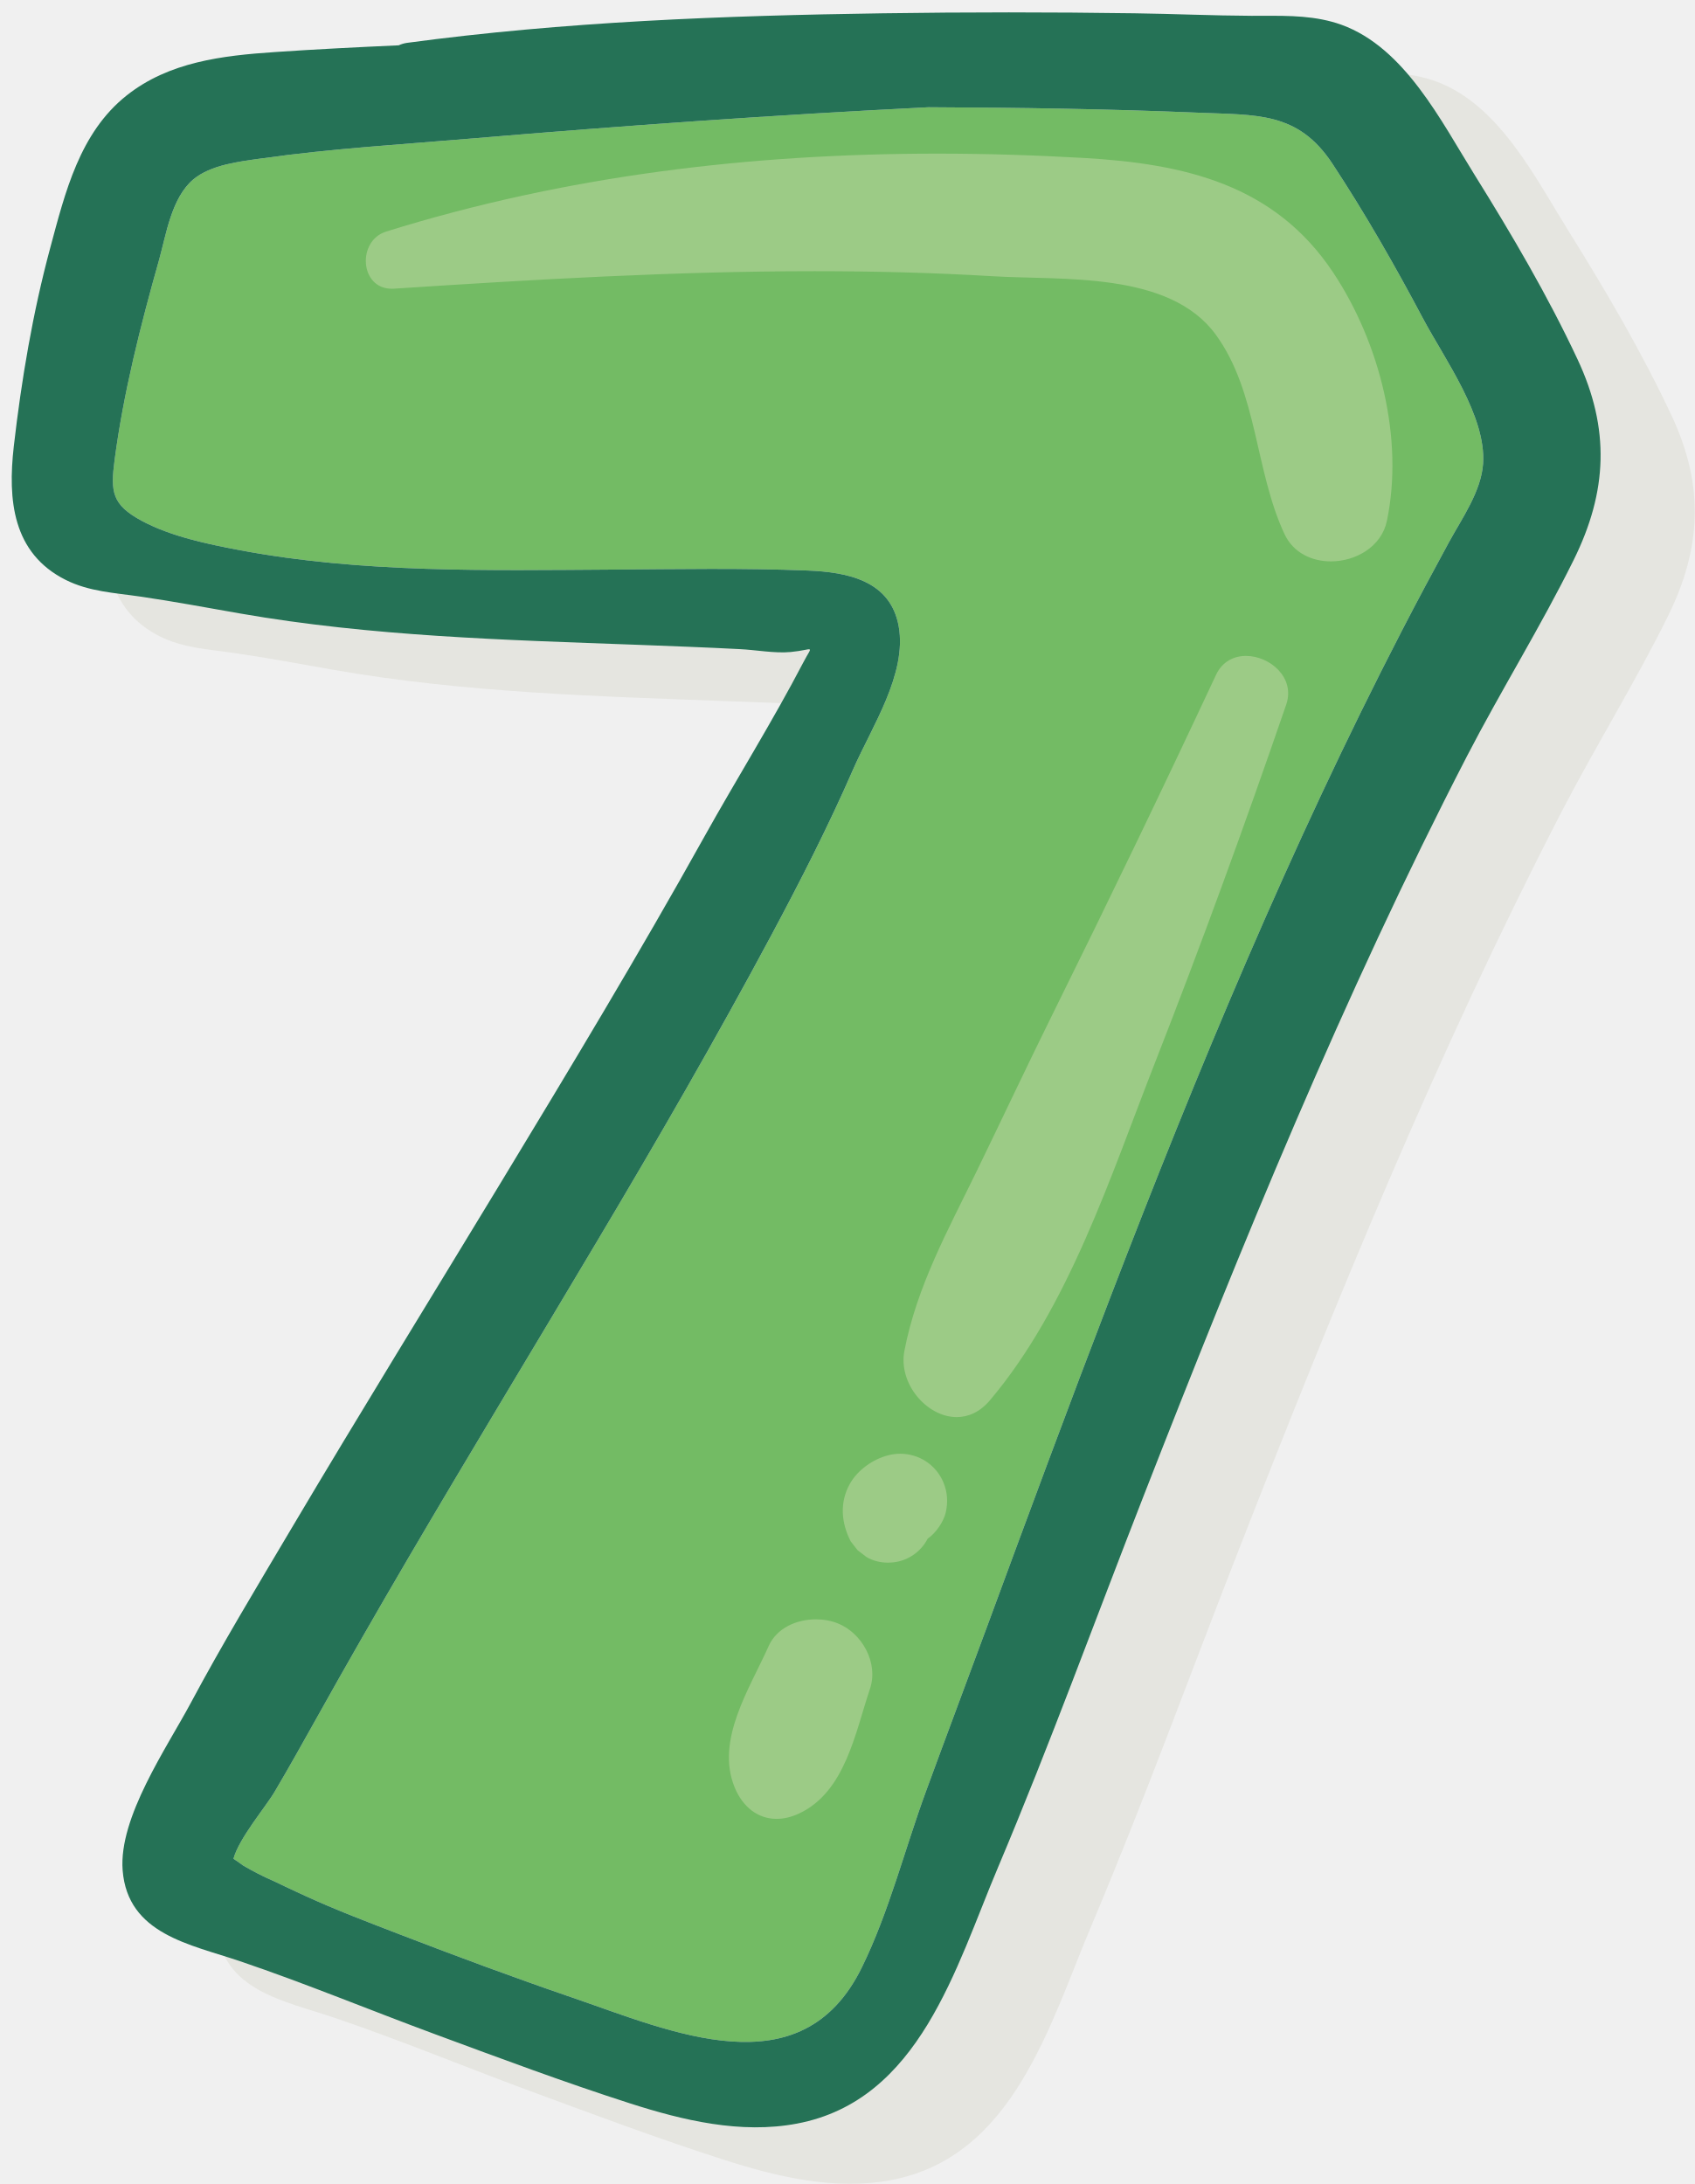
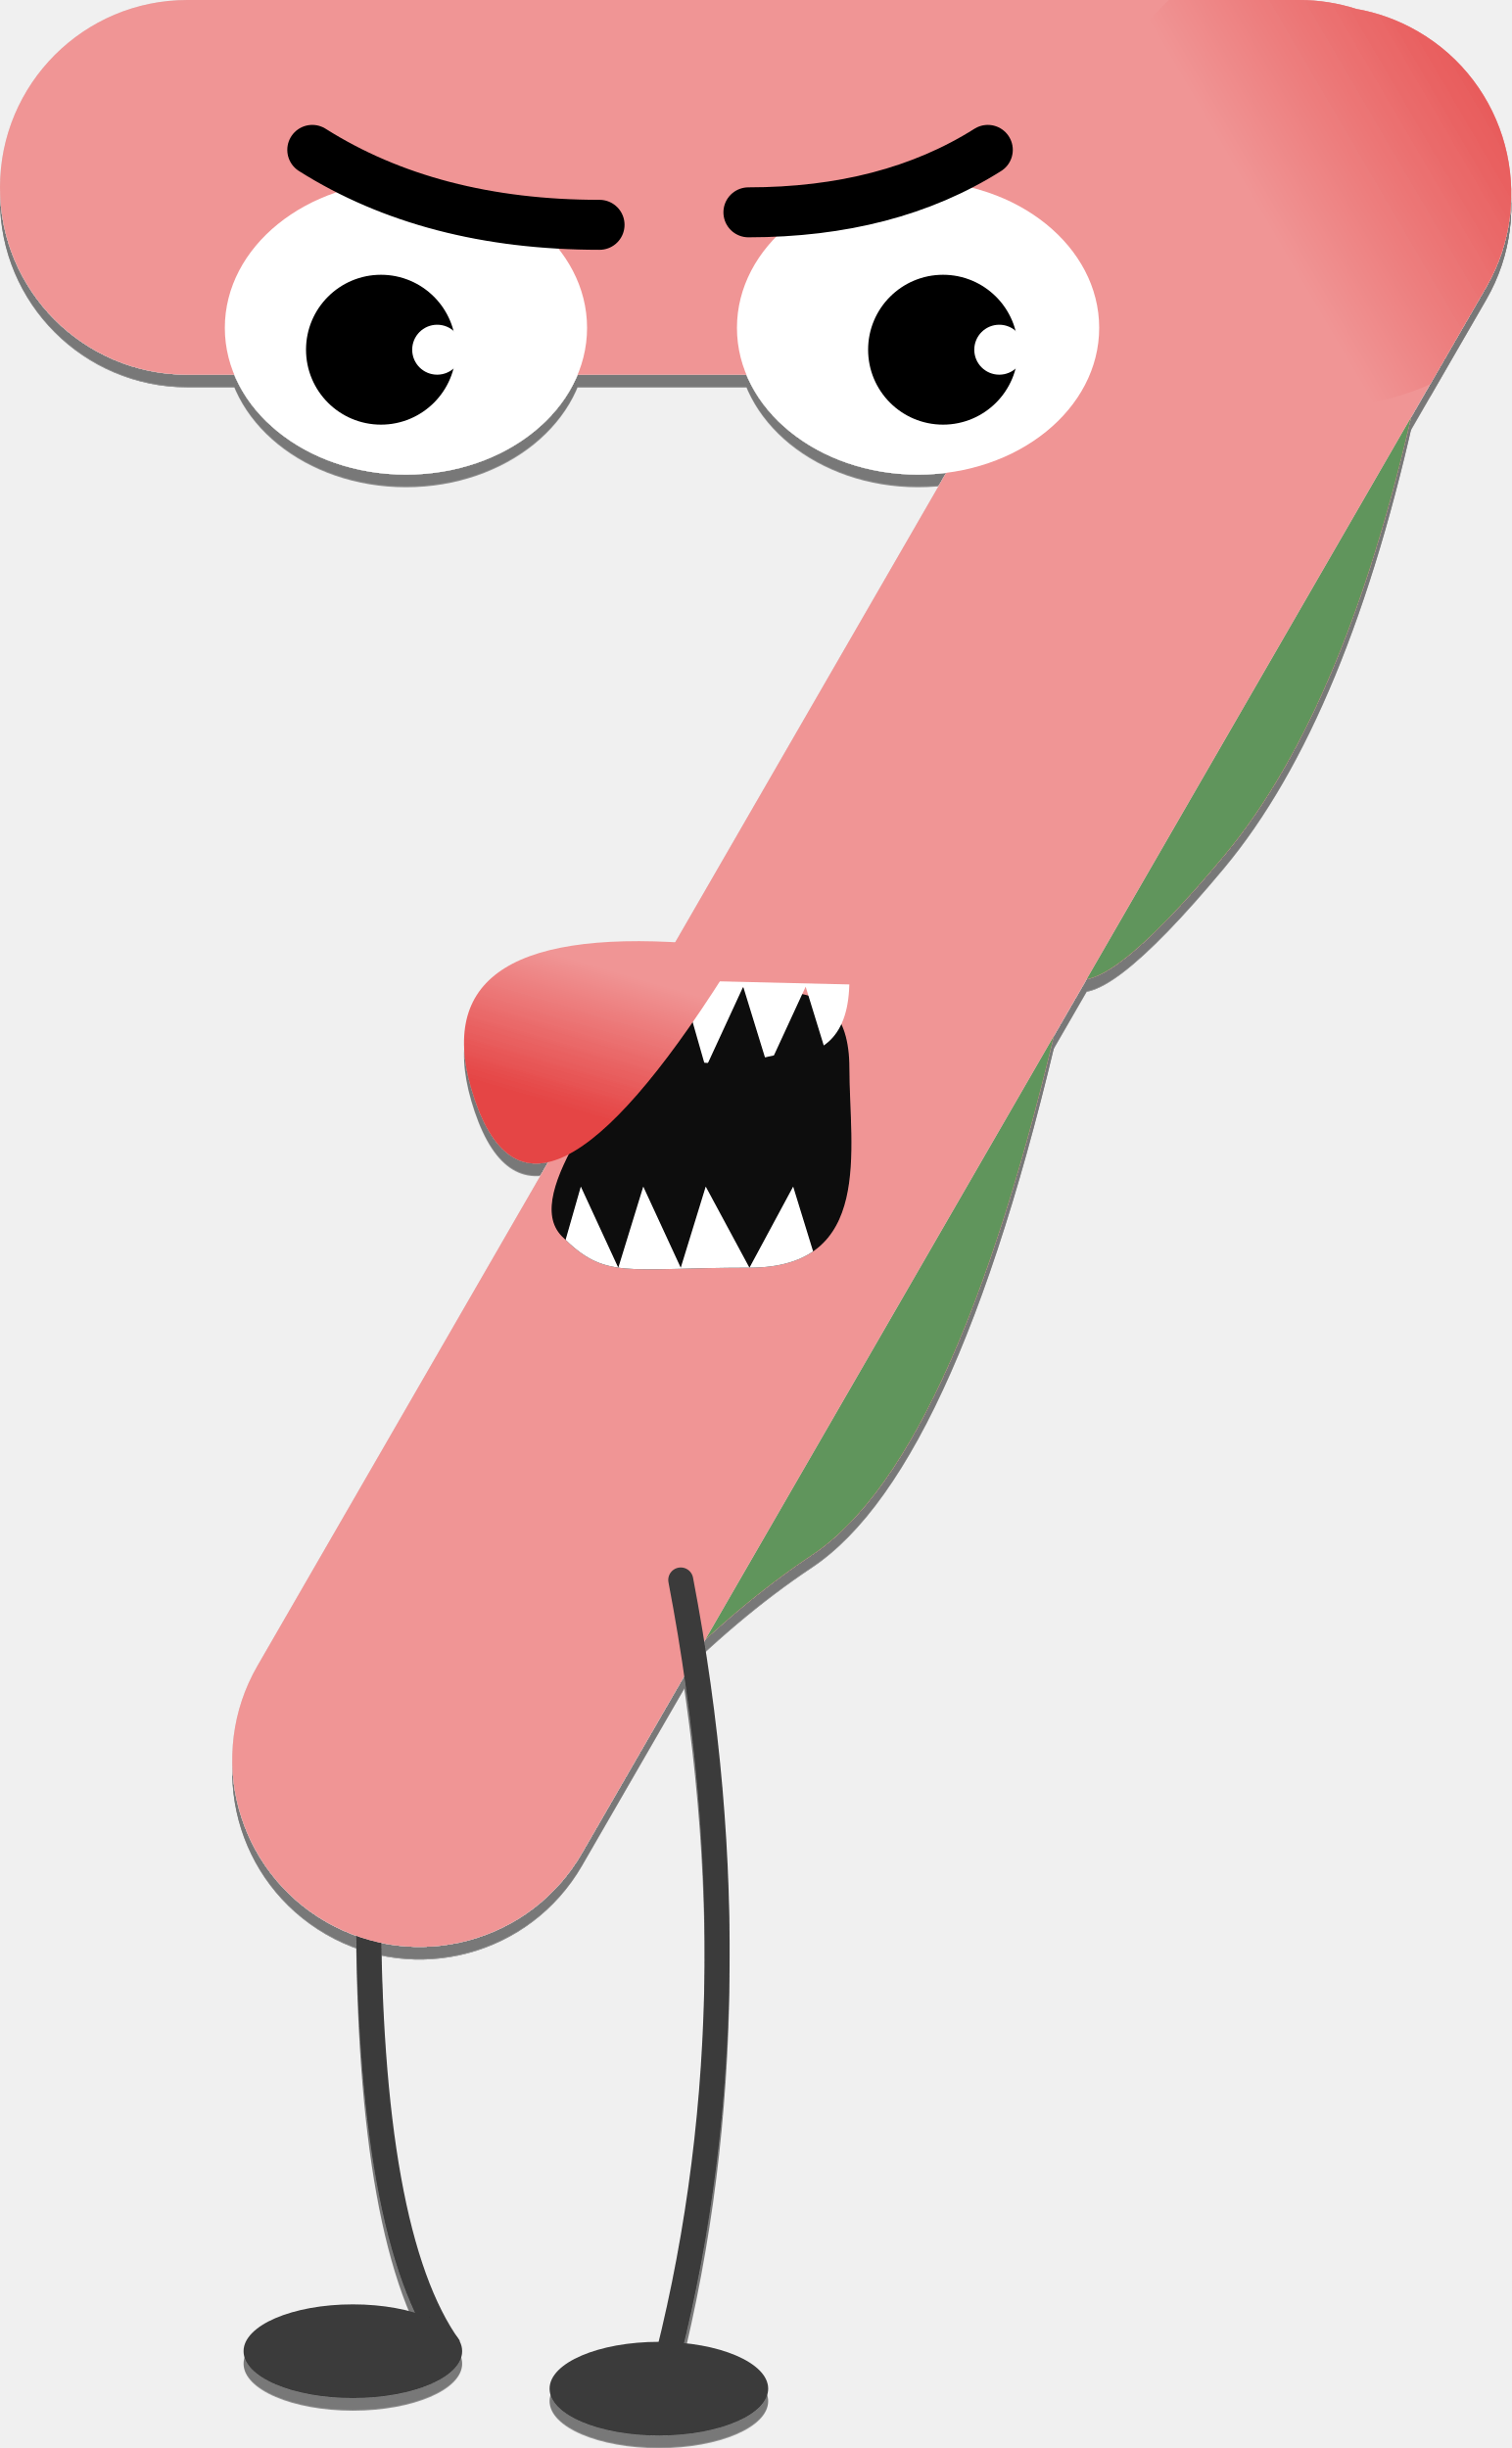
- <svg xmlns="http://www.w3.org/2000/svg" width="90px" height="116px" viewBox="0 0 90 116" version="1.1">
-   <defs />
-   <g id="Page-1" stroke="none" stroke-width="1" fill="none" fill-rule="evenodd">
-     <g id="293959-P70SA5-767" transform="translate(-208, -188)">
-       <g id="Group-8" transform="translate(208, 188)">
-         <path d="M88.777,22.083 C87.195,18.706 85.284,15.452 83.314,12.293 C81.538,9.447 79.608,5.536 76.245,4.317 C74.886,3.828 73.479,3.834 72.065,3.839 C71.868,3.84 71.671,3.84 71.474,3.84 C69.404,3.83 67.334,3.735 65.265,3.706 C60.807,3.641 56.344,3.641 51.887,3.706 C43.434,3.83 34.986,4.148 26.603,5.278 C26.443,5.303 26.304,5.347 26.175,5.407 C23.981,5.506 21.782,5.616 19.593,5.765 C16.807,5.954 13.98,6.283 11.727,8.069 C9.23,10.049 8.458,13.223 7.667,16.168 C6.737,19.621 6.14,23.163 5.732,26.71 C5.409,29.551 5.662,32.382 8.488,33.8 C9.737,34.427 11.095,34.487 12.448,34.686 C14.225,34.944 15.996,35.278 17.762,35.586 C24.722,36.8 31.816,36.989 38.856,37.248 C40.668,37.317 42.474,37.382 44.279,37.477 C45.14,37.517 46.135,37.711 46.986,37.631 C48.25,37.512 48.18,37.193 47.668,38.173 C46.025,41.323 44.125,44.353 42.399,47.452 C38.931,53.681 35.245,59.791 31.553,65.885 C27.856,71.989 24.105,78.06 20.468,84.198 C18.652,87.264 16.802,90.323 15.125,93.462 C13.861,95.825 11.294,99.532 11.513,102.338 C11.782,105.741 15.11,106.268 17.752,107.169 C21.245,108.353 24.657,109.77 28.12,111.05 C31.538,112.313 34.966,113.597 38.438,114.711 C41.27,115.621 44.349,116.357 47.329,115.791 C53.847,114.557 55.757,107.487 58.001,102.184 C60.747,95.682 63.16,89.034 65.732,82.457 C70.932,69.143 76.339,55.89 82.901,43.173 C84.718,39.661 86.822,36.283 88.573,32.74 C90.374,29.099 90.509,25.775 88.777,22.083" id="Fill-51" fill="#E5E5E0" />
-         <path d="M75.573,16.919 C76.732,19.094 78.932,22.099 78.762,24.626 C78.663,26.099 77.633,27.546 76.946,28.805 C76.096,30.367 75.255,31.939 74.438,33.521 C68.538,44.95 63.598,56.855 58.986,68.851 C56.747,74.676 54.583,80.527 52.424,86.383 C51.344,89.308 50.244,92.228 49.17,95.159 C48.041,98.238 47.215,101.552 45.767,104.502 C42.558,111.045 35.667,107.905 30.349,106.084 C27.289,105.034 24.259,103.91 21.239,102.746 C19.548,102.094 17.852,101.452 16.205,100.696 C15.652,100.437 15.09,100.184 14.543,99.915 C13.981,99.671 13.438,99.393 12.911,99.084 C12.697,98.925 12.528,98.806 12.398,98.726 C12.692,97.632 14.115,95.97 14.598,95.144 C15.354,93.865 16.075,92.571 16.802,91.273 C18.394,88.417 20.025,85.582 21.677,82.761 C24.986,77.119 28.379,71.526 31.722,65.905 C34.916,60.541 38.036,55.144 40.981,49.641 C42.528,46.746 44.006,43.85 45.319,40.84 C46.294,38.616 48.175,35.795 47.728,33.273 C47.294,30.83 45.006,30.387 42.886,30.303 C39.429,30.164 35.961,30.228 32.498,30.253 C25.956,30.293 19.229,30.442 12.767,29.228 C11.05,28.905 9.075,28.497 7.523,27.661 C5.941,26.805 5.866,26.124 6.085,24.437 C6.558,20.855 7.463,17.288 8.443,13.82 C8.827,12.447 9.105,10.517 10.264,9.531 C11.2,8.745 12.737,8.576 13.911,8.412 C17.593,7.89 21.344,7.671 25.045,7.357 C33.105,6.676 41.205,6.099 49.314,5.696 C54.075,5.715 58.842,5.785 63.607,5.984 C66.742,6.119 68.927,5.919 70.757,8.69 C72.504,11.342 74.086,14.114 75.573,16.919" id="Fill-52" fill="#73BB64" />
-         <path d="M78.762,24.626 C78.932,22.099 76.732,19.094 75.573,16.919 C74.086,14.114 72.504,11.342 70.757,8.69 C68.927,5.919 66.742,6.119 63.607,5.984 C58.842,5.785 54.075,5.715 49.314,5.696 C41.205,6.099 33.105,6.676 25.045,7.357 C21.344,7.671 17.593,7.89 13.911,8.412 C12.737,8.576 11.2,8.745 10.264,9.531 C9.105,10.517 8.827,12.447 8.443,13.82 C7.463,17.288 6.558,20.855 6.085,24.437 C5.866,26.124 5.941,26.805 7.523,27.661 C9.075,28.497 11.05,28.905 12.767,29.228 C19.229,30.442 25.956,30.293 32.498,30.253 C35.961,30.228 39.429,30.164 42.886,30.303 C45.006,30.387 47.294,30.83 47.728,33.273 C48.175,35.795 46.294,38.616 45.319,40.84 C44.006,43.85 42.528,46.746 40.981,49.641 C38.036,55.144 34.916,60.541 31.722,65.905 C28.379,71.526 24.986,77.119 21.677,82.761 C20.025,85.582 18.394,88.417 16.802,91.273 C16.075,92.571 15.354,93.865 14.598,95.144 C14.115,95.97 12.692,97.632 12.398,98.726 C12.528,98.806 12.697,98.925 12.911,99.084 C13.438,99.393 13.981,99.671 14.543,99.915 C15.09,100.184 15.652,100.437 16.205,100.696 C17.852,101.452 19.548,102.094 21.239,102.746 C24.259,103.91 27.289,105.034 30.349,106.084 C35.667,107.905 42.558,111.045 45.767,104.502 C47.215,101.552 48.041,98.238 49.17,95.159 C50.244,92.228 51.344,89.308 52.424,86.383 C54.583,80.527 56.747,74.676 58.986,68.851 C63.598,56.855 68.538,44.95 74.438,33.521 C75.255,31.939 76.096,30.367 76.946,28.805 C77.633,27.546 78.663,26.099 78.762,24.626 M83.777,19.083 C85.509,22.775 85.374,26.099 83.573,29.741 C81.822,33.283 79.718,36.661 77.901,40.173 C71.339,52.89 65.932,66.144 60.732,79.457 C58.16,86.034 55.747,92.682 53.001,99.184 C50.757,104.487 48.847,111.557 42.329,112.791 C39.349,113.357 36.27,112.622 33.438,111.711 C29.966,110.597 26.538,109.313 23.12,108.05 C19.657,106.771 16.245,105.352 12.752,104.169 C10.11,103.269 6.782,102.741 6.513,99.338 C6.294,96.532 8.861,92.825 10.125,90.462 C11.802,87.323 13.652,84.264 15.468,81.198 C19.105,75.06 22.856,68.989 26.553,62.885 C30.245,56.791 33.931,50.681 37.399,44.452 C39.125,41.353 41.026,38.323 42.667,35.173 C43.18,34.193 43.25,34.512 41.986,34.631 C41.135,34.71 40.14,34.517 39.279,34.477 C37.474,34.382 35.667,34.318 33.856,34.248 C26.816,33.989 19.722,33.8 12.762,32.586 C10.996,32.278 9.225,31.944 7.448,31.686 C6.095,31.487 4.737,31.427 3.488,30.8 C0.662,29.382 0.409,26.551 0.732,23.71 C1.14,20.163 1.737,16.621 2.667,13.168 C3.459,10.223 4.229,7.049 6.727,5.069 C8.98,3.283 11.807,2.954 14.593,2.765 C16.782,2.616 18.981,2.506 21.175,2.407 C21.304,2.347 21.443,2.303 21.603,2.278 C29.986,1.148 38.434,0.83 46.887,0.706 C51.344,0.641 55.807,0.641 60.265,0.706 C62.334,0.735 64.404,0.83 66.474,0.84 C66.671,0.84 66.868,0.84 67.065,0.839 C68.479,0.834 69.886,0.828 71.245,1.317 C74.608,2.536 76.538,6.447 78.314,9.292 C80.284,12.452 82.195,15.706 83.777,19.083" id="Fill-53" fill="#257256" />
-         <path d="M70.678,29.817 C69.669,29.817 68.684,29.364 68.22,28.375 C66.643,25.016 66.789,20.826 64.568,17.777 C62.104,14.396 56.435,14.896 52.726,14.672 C49.584,14.483 46.433,14.404 43.275,14.404 C35.816,14.404 28.33,14.847 20.92,15.333 C20.881,15.335 20.842,15.336 20.804,15.336 C19.103,15.336 18.949,12.784 20.51,12.298 C30.026,9.333 39.87,8.16 49.78,8.16 C52.371,8.16 54.966,8.24 57.561,8.39 C62.893,8.696 67.697,9.787 70.815,14.496 C73.274,18.209 74.567,23.293 73.654,27.665 C73.368,29.037 72.002,29.817 70.678,29.817" id="Fill-54" fill="#9CCB86" />
-         <path d="M50.808,75.267 C49.218,75.267 47.695,73.488 48.03,71.747 C48.688,68.325 50.343,65.341 51.857,62.23 C53.237,59.392 54.577,56.535 55.978,53.707 C58.91,47.787 61.779,41.832 64.578,35.846 C64.91,35.136 65.527,34.838 66.17,34.838 C67.434,34.838 68.799,35.988 68.308,37.419 C66.11,43.82 63.794,50.172 61.326,56.474 C58.98,62.465 56.752,69.442 52.562,74.385 C52.034,75.007 51.416,75.267 50.808,75.267" id="Fill-55" fill="#9CCB86" />
-         <path d="M47.152,82.998 C46.754,82.998 46.363,82.903 46.012,82.697 C45.854,82.576 45.697,82.454 45.54,82.333 C45.418,82.176 45.297,82.019 45.175,81.861 C44.677,80.886 44.579,79.811 45.129,78.819 C45.541,78.076 46.36,77.501 47.176,77.293 C47.388,77.239 47.6,77.213 47.81,77.213 C48.794,77.213 49.702,77.789 50.099,78.728 C50.32,79.254 50.35,79.787 50.224,80.341 C50.119,80.8 49.71,81.427 49.268,81.721 C48.92,82.397 48.263,82.872 47.499,82.975 C47.383,82.99 47.267,82.998 47.152,82.998" id="Fill-56" fill="#9CCB86" />
-         <path d="M41.242,96.607 C40.264,96.607 39.446,95.992 39.012,94.927 C37.99,92.42 39.811,89.692 40.821,87.429 C41.253,86.461 42.31,86.009 43.329,86.009 C43.74,86.009 44.144,86.082 44.498,86.225 C45.783,86.741 46.664,88.323 46.202,89.697 C45.413,92.047 44.884,95.176 42.438,96.321 C42.024,96.515 41.621,96.607 41.242,96.607" id="Fill-57" fill="#9CCB86" />
+ <svg xmlns="http://www.w3.org/2000/svg" xmlns:xlink="http://www.w3.org/1999/xlink" width="242px" height="392px" viewBox="0 0 242 392" version="1.1">
+   <defs>
+     <filter x="-0.4%" y="-0.3%" width="100.8%" height="101.0%" filterUnits="objectBoundingBox" id="filter-1">
+       <feOffset dx="0" dy="2" in="SourceAlpha" result="shadowOffsetOuter1" />
+       <feColorMatrix values="0 0 0 0 0   0 0 0 0 0   0 0 0 0 0  0 0 0 0.5 0" type="matrix" in="shadowOffsetOuter1" result="shadowMatrixOuter1" />
+       <feMerge>
+         <feMergeNode in="shadowMatrixOuter1" />
+         <feMergeNode in="SourceGraphic" />
+       </feMerge>
+     </filter>
+     <path d="M227,62 C219.667,96 209.333,121 196,137 C182.667,153 174.333,159.333 171,156 C159.667,207.333 146,238.333 130,249 C114,259.667 98,276 82,298 L227,62 Z" id="path-2" />
+     <path d="M217.152,1.421 C220.521,2.011 223.846,3.19 226.981,5 C241.33,13.284 246.246,31.632 237.962,45.981 L93.179,296.752 C84.894,311.101 66.547,316.017 52.198,307.733 C37.849,299.449 32.933,281.101 41.217,266.752 L160.585,60 L30,60 C13.431,60 2.02906125e-15,46.569 0,30 C-2.02906125e-15,13.431 13.431,3.04359188e-15 30,0 L208,0 C211.191,-5.86258361e-16 214.266,0.498 217.152,1.421 Z" id="path-3" />
+     <linearGradient x1="36.416%" y1="60.827%" x2="100%" y2="24.192%" id="linearGradient-5">
+       <stop stop-color="#F09595" offset="0%" />
+       <stop stop-color="#E54545" offset="100%" />
+     </linearGradient>
+     <path d="M36,2 C44,1.333 48,5.333 48,14 C48,27 52,46 32,46 C12,46 9,48 2,41 C-5,34 12,16 15,7 C17,1 24,-0.667 36,2 Z" id="path-6" />
+     <linearGradient x1="49.891%" y1="10.718%" x2="28.976%" y2="71.073%" id="linearGradient-8">
+       <stop stop-color="#F09595" offset="0%" />
+       <stop stop-color="#E54545" offset="100%" />
+     </linearGradient>
+   </defs>
+   <g id="Symbols" stroke="none" stroke-width="1" fill="none" fill-rule="evenodd">
+     <g id="number/7" transform="translate(-5, -6)">
+       <g id="7" filter="url(#filter-1)" transform="translate(5, 6)">
+         <g id="leg" transform="translate(39, 304)">
+           <path d="M20,0 C20,36 24.333,60 33,72" id="Path-3" stroke="#3A3A3A" stroke-width="4" />
+           <ellipse id="Oval-3" fill="#3A3A3A" cx="17.5" cy="72.5" rx="17.5" ry="7.5" />
+         </g>
+         <g id="Path-2">
+           <use fill="#F07777" xlink:href="#path-2" />
+           <use fill="#60955B" xlink:href="#path-2" />
+         </g>
+         <g id="body">
+           <mask id="mask-4" fill="white">
+             <use xlink:href="#path-3" />
+           </mask>
+           <g id="Mask">
+             <use fill="#D8D8D8" xlink:href="#path-3" />
+             <use fill="#F09595" xlink:href="#path-3" />
+           </g>
+           <ellipse id="Oval-4" fill="url(#linearGradient-5)" mask="url(#mask-4)" cx="213" cy="27.5" rx="38" ry="37.5" />
+         </g>
+         <g id="leg" transform="translate(88, 253)">
+           <path d="M21,0 C29.667,45.333 28.667,88 18,128" id="Path-3" stroke="#3A3A3A" stroke-width="4" stroke-linecap="round" />
+           <ellipse id="Oval-3" fill="#3A3A3A" cx="17.5" cy="129.5" rx="17.5" ry="7.5" />
+         </g>
+         <g id="Group" transform="translate(36, 24)">
+           <ellipse id="Oval" fill="#FFFFFF" cx="29" cy="28.5" rx="29" ry="23.5" />
+           <circle id="Oval-2" fill="#000000" cx="25" cy="32" r="12" />
+           <circle id="Oval-5" fill="#FFFFFF" cx="34" cy="32" r="4" />
+           <path d="M14,7.10542736e-15 C26.667,8 42,12 60,12" id="Path-41" stroke="#000000" stroke-width="8" stroke-linecap="round" />
+         </g>
+         <g id="Group-Copy" transform="translate(147, 50) scale(-1, 1) translate(-147, -50) translate(118, 24)">
+           <ellipse id="Oval" fill="#FFFFFF" cx="29" cy="28.5" rx="29" ry="23.5" />
+           <circle id="Oval-2" fill="#000000" cx="25" cy="32" r="12" />
+           <circle id="Oval-5" fill="#FFFFFF" cx="16" cy="32" r="4" />
+           <path d="M17.833,7.10542736e-15 C28.389,6.667 41.167,10 56.167,10" id="Path-41" stroke="#000000" stroke-width="8" stroke-linecap="round" />
+         </g>
+         <g id="Path-57" transform="translate(88, 157)">
+           <mask id="mask-7" fill="white">
+             <use xlink:href="#path-6" />
+           </mask>
+           <use id="Mask" fill="#090909" xlink:href="#path-6" />
+           <polygon fill="#FFFFFF" mask="url(#mask-7)" points="1 47 5 33 11 46 15 33 21 46 25 33 32 46 39 33 43 46" />
+           <polygon id="Path-57-Copy" fill="#FFFFFF" mask="url(#mask-7)" transform="translate(42, 7) scale(1, -1) translate(-42, -7) " points="21 14 25 0 31 13 35 0 41 13 45 0 52 13 59 0 63 13" />
+         </g>
+         <path d="M110,151 C81,149 69.667,157.333 76,176 C82.333,194.667 95.667,188 116,156" id="noze" fill="url(#linearGradient-8)" />
      </g>
    </g>
  </g>
</svg>
